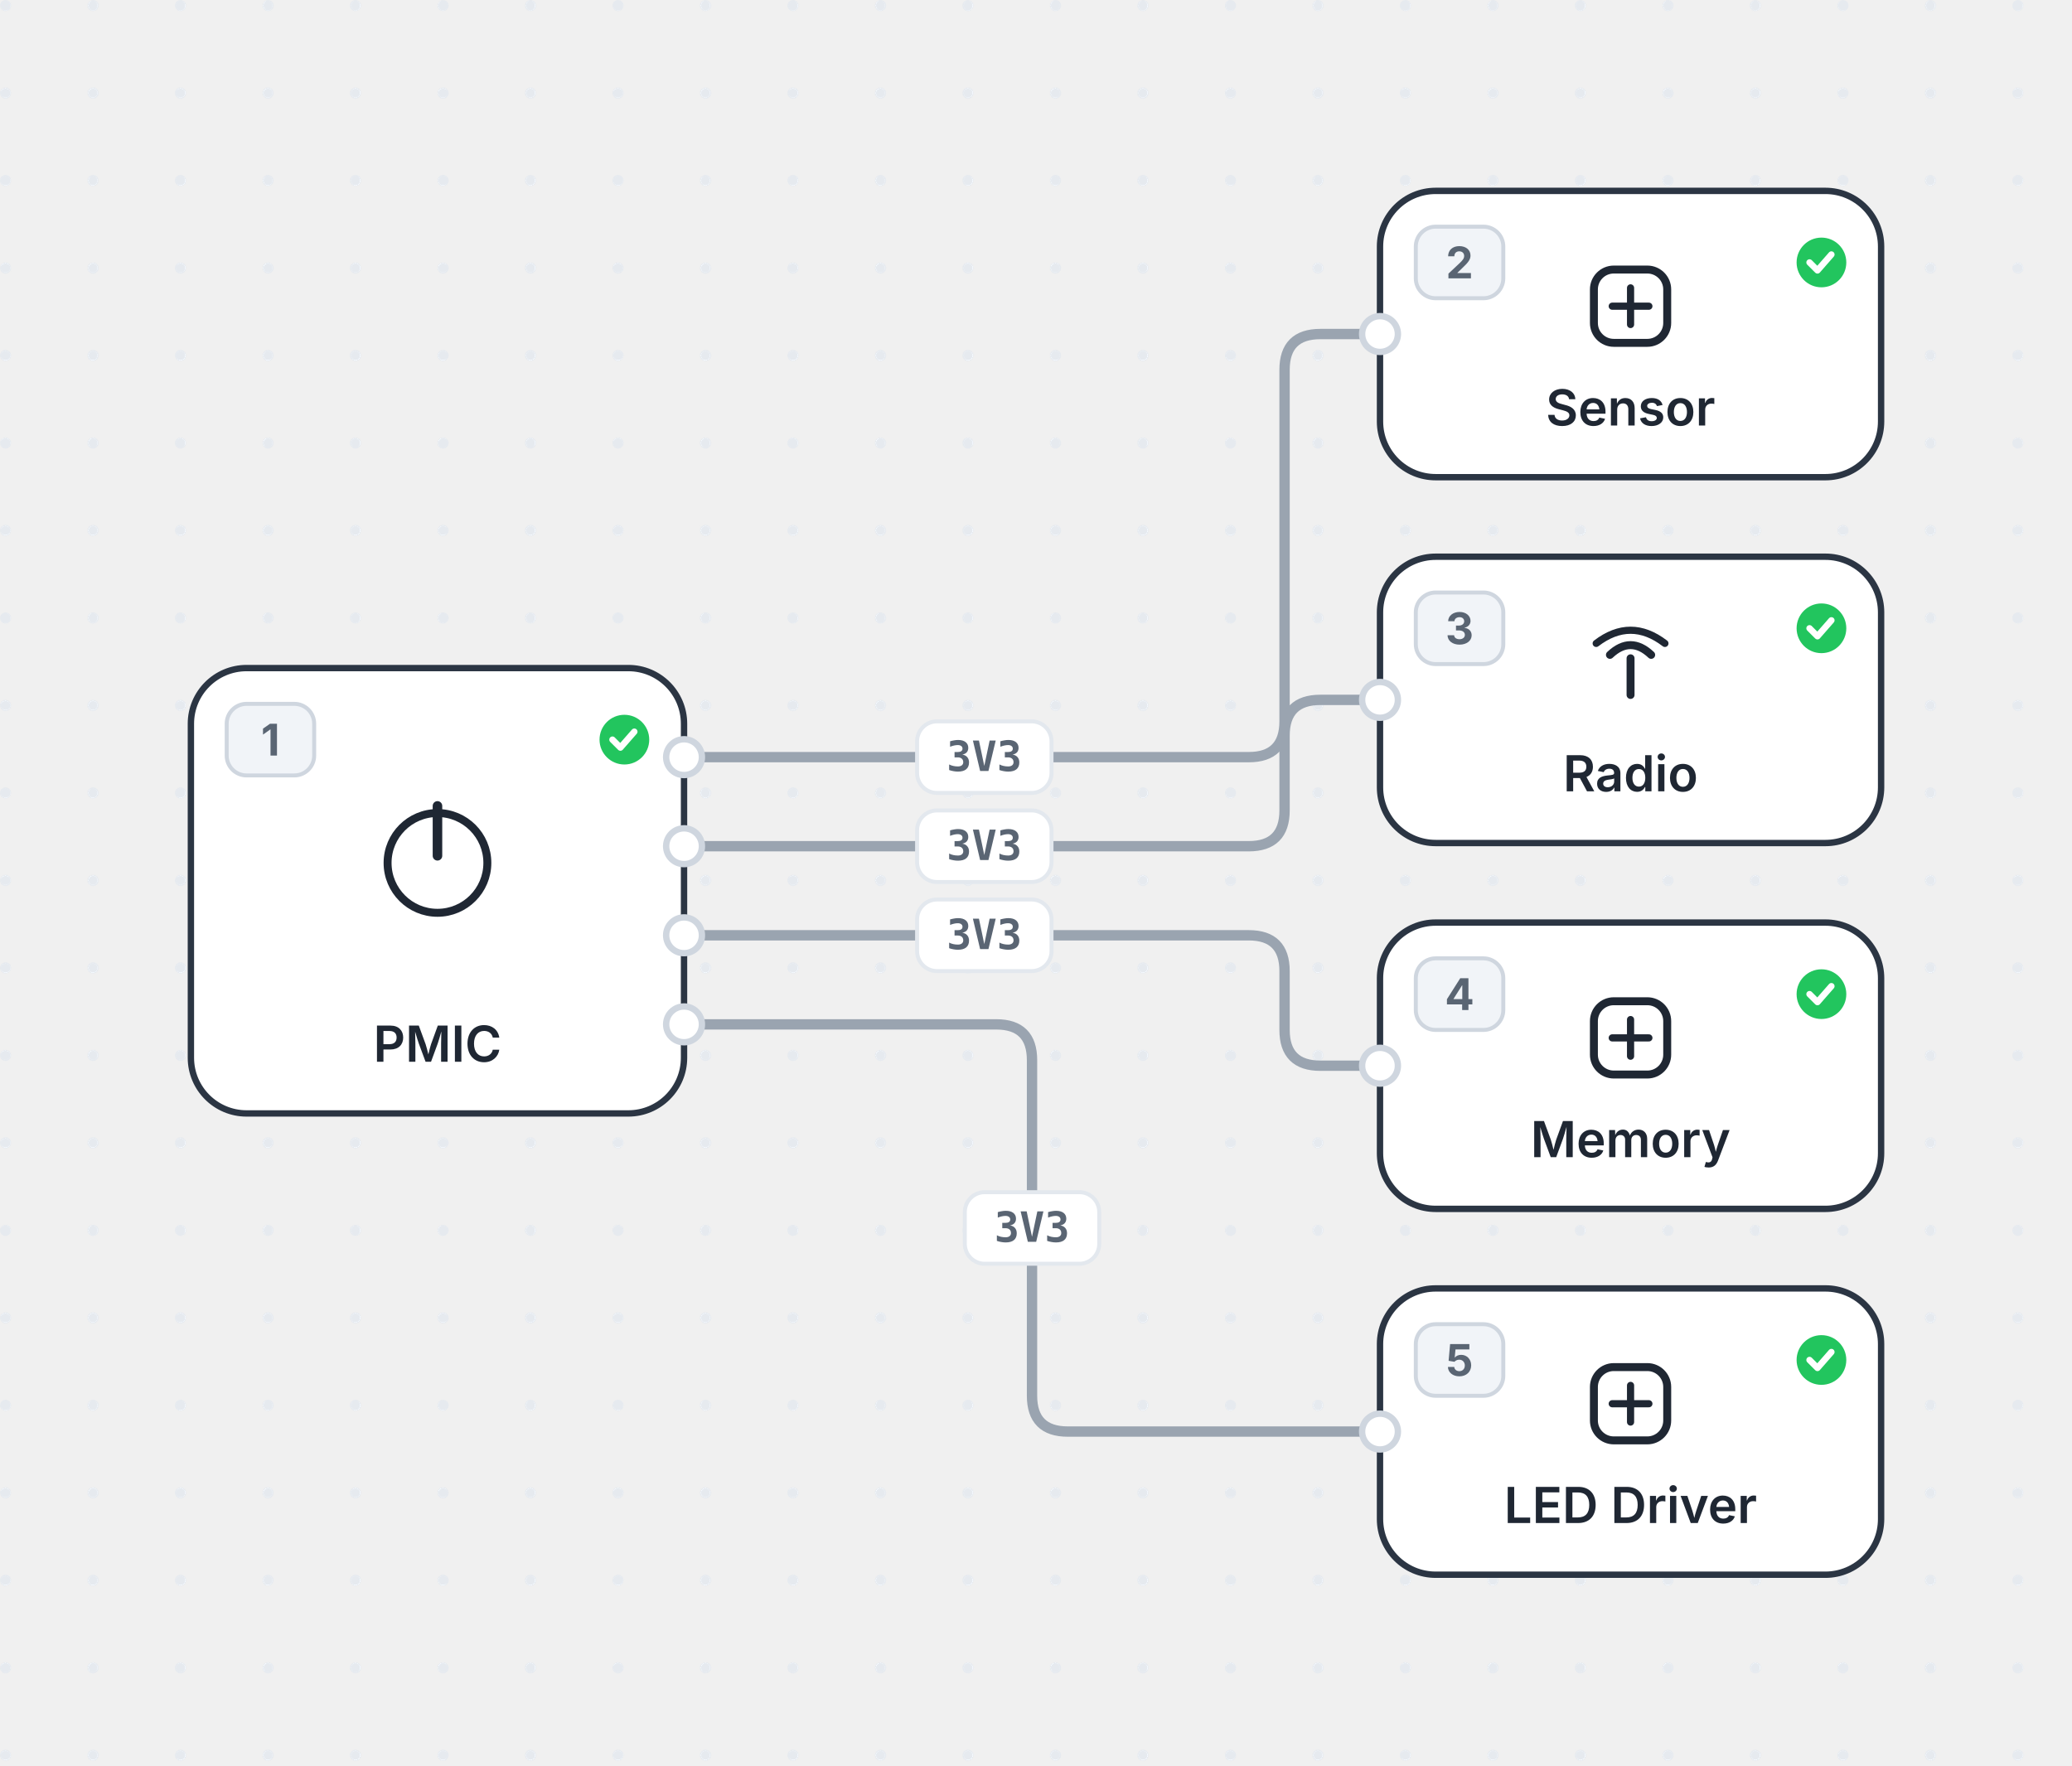
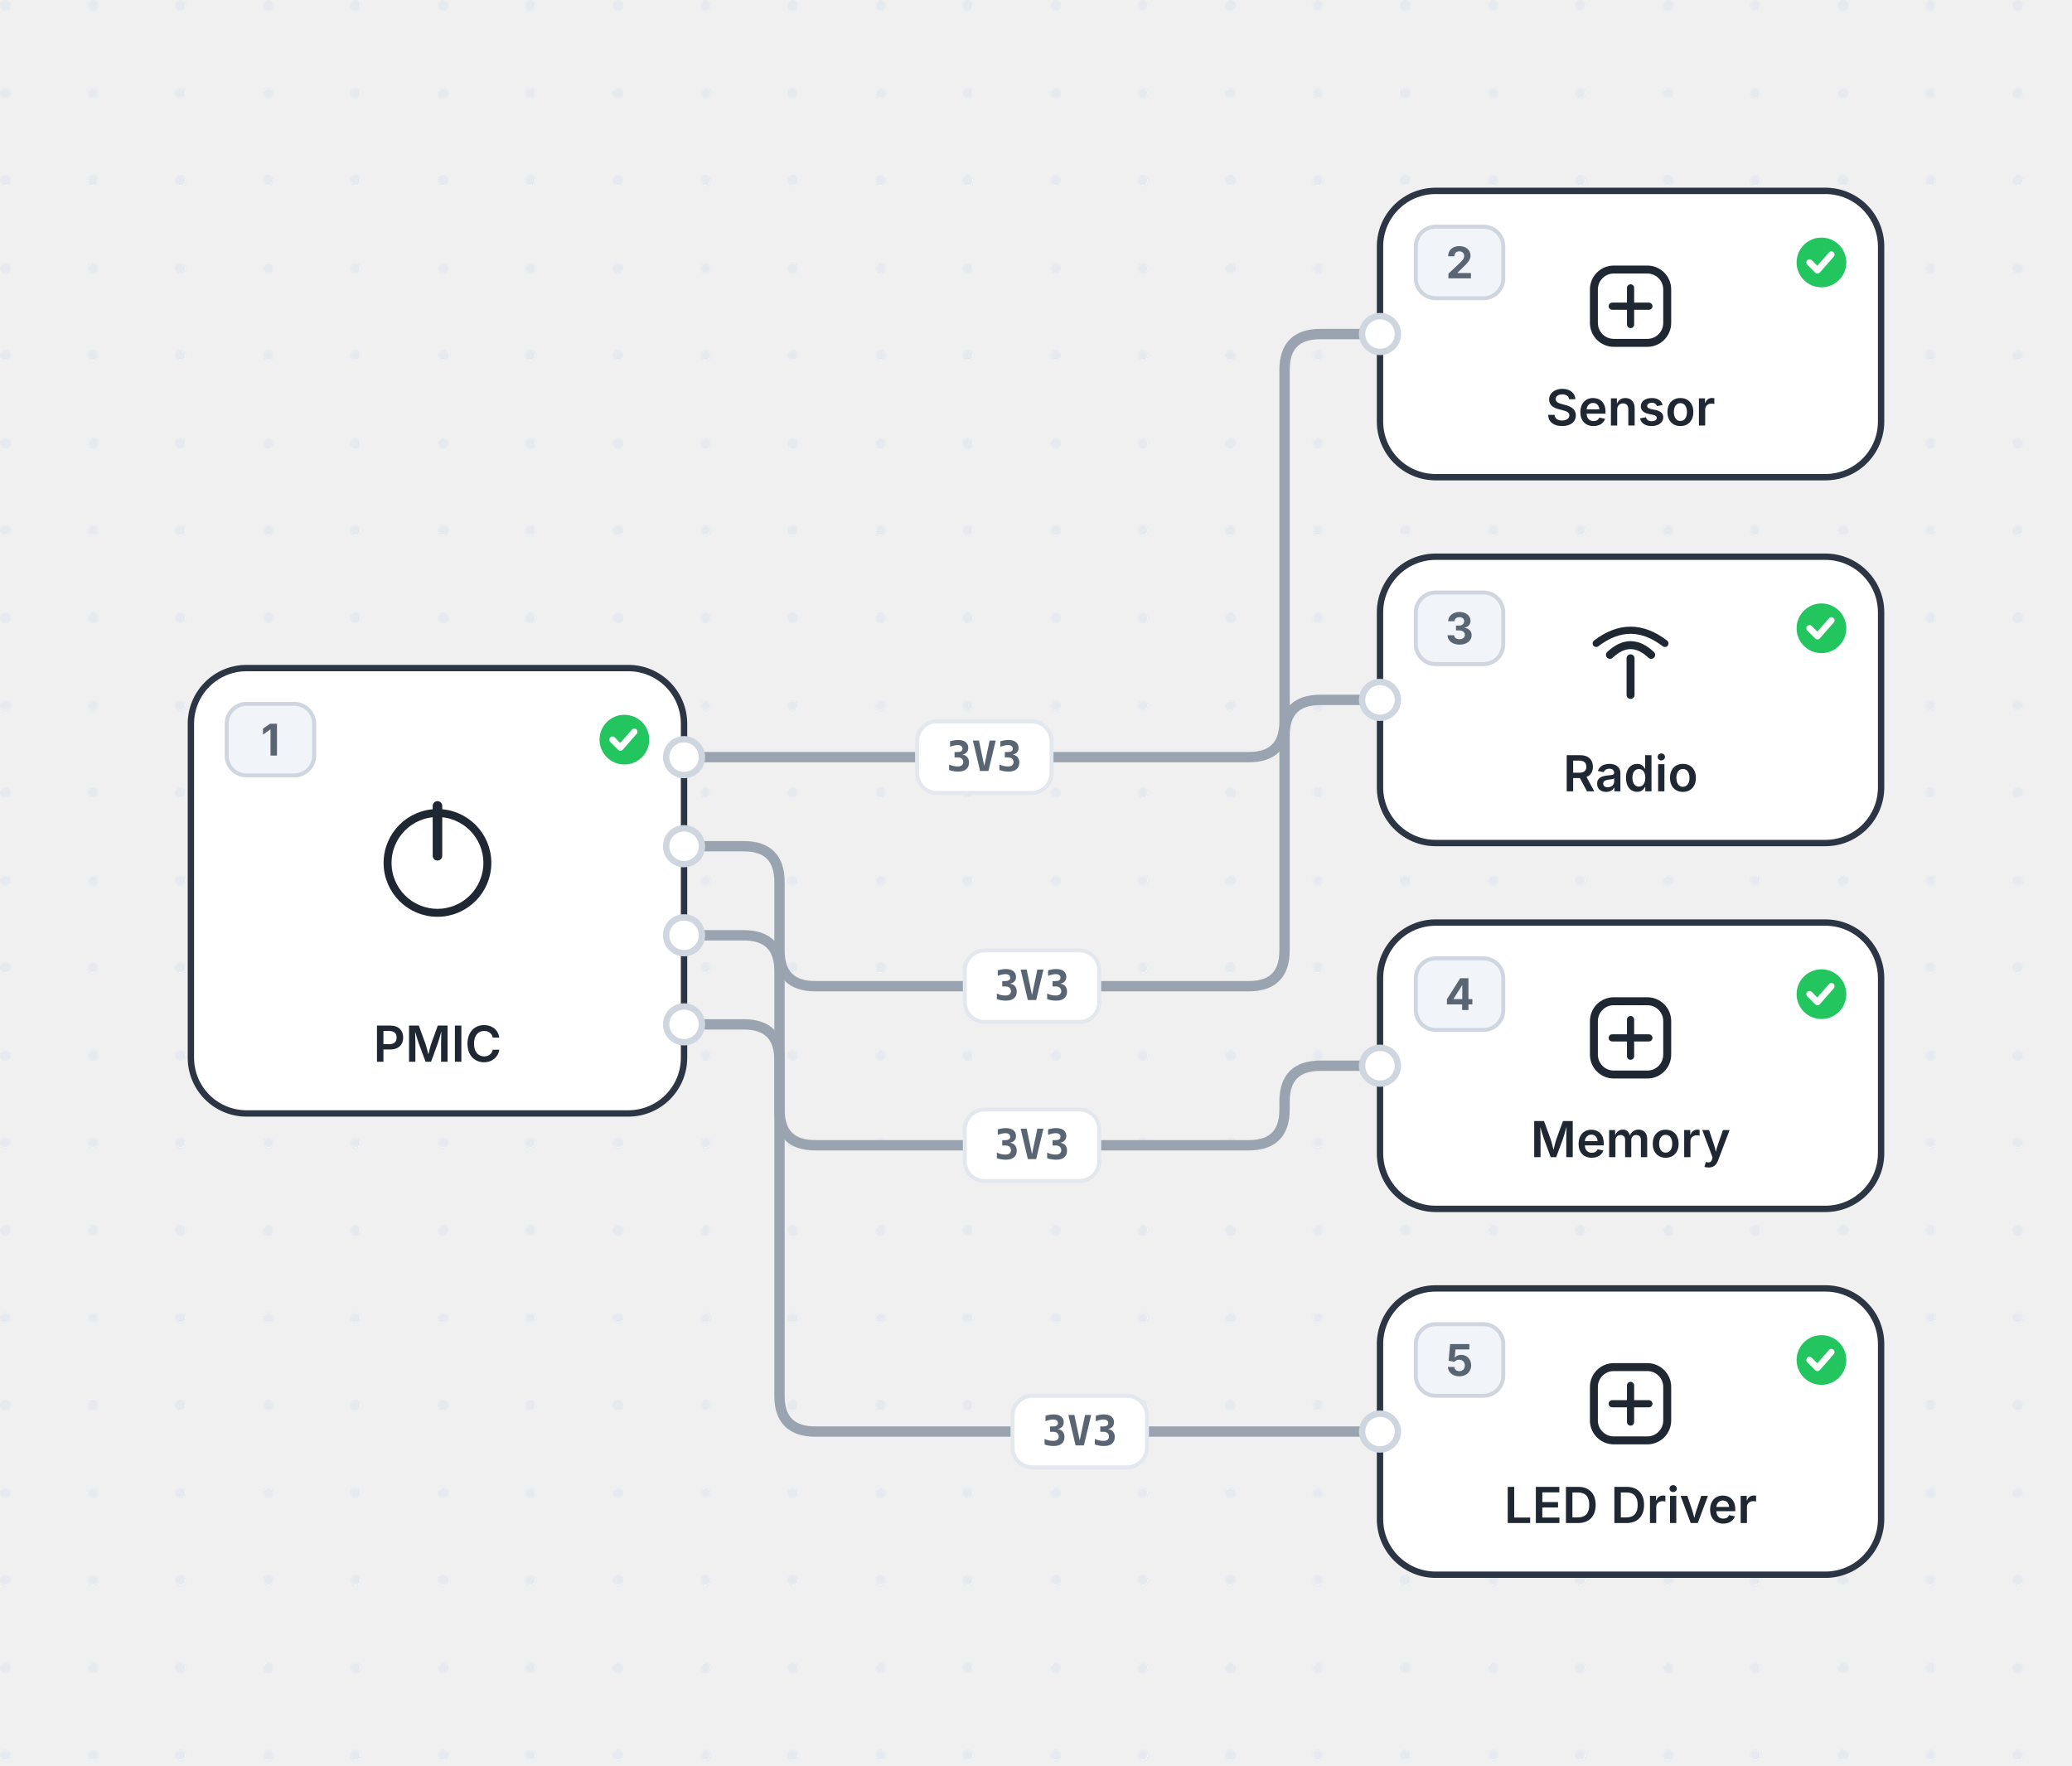
<svg xmlns="http://www.w3.org/2000/svg" width="521" height="444" viewBox="0 0 521 444">
  <defs>
    <pattern id="dots" width="22" height="22" patternUnits="userSpaceOnUse">
      <circle cx="1.4" cy="1.4" r="1.4" fill="#e6eaef" />
    </pattern>
  </defs>
  <rect class="grid-bg" x="0" y="0" width="521" height="444" fill="url(#dots)" />
  <g transform="translate(-10,4)">
    <g data-system-connection-id="sensor_supply">
      <path class="wire" d="M 182 186.4 L 324 186.4 Q 333 186.4 333 177.4 L 333 89 Q 333 80 342 80 L 357 80" fill="none" stroke="#9aa4b0" stroke-width="2.6" stroke-linejoin="round" stroke-linecap="round" />
      <rect class="wlabel-bg" x="240.6" y="177.4" width="33.8" height="18" rx="5" fill="#fff" stroke="#e3e8ee" stroke-width="1" />
      <text class="wlabel-t" x="257.5" y="186.9" font-family="JetBrains Mono, monospace" font-size="10.5" font-weight="600" fill="#5a6573" text-anchor="middle" dominant-baseline="middle">3V3</text>
    </g>
    <g data-system-connection-id="radio_supply">
-       <path class="wire" d="M 182 208.8 L 324 208.8 Q 333 208.8 333 199.8 L 333 181 Q 333 172 342 172 L 357 172" fill="none" stroke="#9aa4b0" stroke-width="2.6" stroke-linejoin="round" stroke-linecap="round" />
-       <rect class="wlabel-bg" x="240.6" y="199.8" width="33.8" height="18" rx="5" fill="#fff" stroke="#e3e8ee" stroke-width="1" />
-       <text class="wlabel-t" x="257.5" y="209.3" font-family="JetBrains Mono, monospace" font-size="10.5" font-weight="600" fill="#5a6573" text-anchor="middle" dominant-baseline="middle">3V3</text>
+       <path class="wire" d="M 182 208.8 L 197 208.8 Q 206 208.8 206 217.8 L 206 235 Q 206 244 215 244 L 324 244 Q 333 244 333 235 L 333 181 Q 333 172 342 172 L 357 172" fill="none" stroke="#9aa4b0" stroke-width="2.6" stroke-linejoin="round" stroke-linecap="round" />
+       <rect class="wlabel-bg" x="252.6" y="235" width="33.8" height="18" rx="5" fill="#fff" stroke="#e3e8ee" stroke-width="1" />
+       <text class="wlabel-t" x="269.5" y="244.5" font-family="JetBrains Mono, monospace" font-size="10.5" font-weight="600" fill="#5a6573" text-anchor="middle" dominant-baseline="middle">3V3</text>
    </g>
    <g data-system-connection-id="memory_supply">
-       <path class="wire" d="M 182 231.2 L 324 231.2 Q 333 231.2 333 240.2 L 333 255 Q 333 264 342 264 L 357 264" fill="none" stroke="#9aa4b0" stroke-width="2.6" stroke-linejoin="round" stroke-linecap="round" />
-       <rect class="wlabel-bg" x="240.6" y="222.2" width="33.8" height="18" rx="5" fill="#fff" stroke="#e3e8ee" stroke-width="1" />
-       <text class="wlabel-t" x="257.5" y="231.7" font-family="JetBrains Mono, monospace" font-size="10.5" font-weight="600" fill="#5a6573" text-anchor="middle" dominant-baseline="middle">3V3</text>
+       <path class="wire" d="M 182 231.2 L 197 231.2 Q 206 231.2 206 240.2 L 206 275 Q 206 284 215 284 L 324 284 Q 333 284 333 275 L 333 273 Q 333 264 342 264 L 357 264" fill="none" stroke="#9aa4b0" stroke-width="2.6" stroke-linejoin="round" stroke-linecap="round" />
+       <rect class="wlabel-bg" x="252.6" y="275" width="33.8" height="18" rx="5" fill="#fff" stroke="#e3e8ee" stroke-width="1" />
+       <text class="wlabel-t" x="269.5" y="284.5" font-family="JetBrains Mono, monospace" font-size="10.5" font-weight="600" fill="#5a6573" text-anchor="middle" dominant-baseline="middle">3V3</text>
    </g>
    <g data-system-connection-id="led_driver_supply">
-       <path class="wire" d="M 182 253.6 L 260.5 253.6 Q 269.5 253.6 269.5 262.6 L 269.5 347 Q 269.5 356 278.5 356 L 357 356" fill="none" stroke="#9aa4b0" stroke-width="2.6" stroke-linejoin="round" stroke-linecap="round" />
-       <rect class="wlabel-bg" x="252.6" y="295.8" width="33.8" height="18" rx="5" fill="#fff" stroke="#e3e8ee" stroke-width="1" />
-       <text class="wlabel-t" x="269.5" y="305.3" font-family="JetBrains Mono, monospace" font-size="10.5" font-weight="600" fill="#5a6573" text-anchor="middle" dominant-baseline="middle">3V3</text>
+       <path class="wire" d="M 182 253.6 L 197 253.6 Q 206 253.6 206 262.6 L 206 347 Q 206 356 215 356 L 357 356" fill="none" stroke="#9aa4b0" stroke-width="2.6" stroke-linejoin="round" stroke-linecap="round" />
+       <rect class="wlabel-bg" x="264.6" y="347" width="33.8" height="18" rx="5" fill="#fff" stroke="#e3e8ee" stroke-width="1" />
+       <text class="wlabel-t" x="281.5" y="356.5" font-family="JetBrains Mono, monospace" font-size="10.5" font-weight="600" fill="#5a6573" text-anchor="middle" dominant-baseline="middle">3V3</text>
    </g>
    <g class="block" data-system-block-id="pmic" transform="translate(58,164)">
      <rect class="block-rect" width="124" height="112" rx="14" fill="#fff" stroke="#2b3543" stroke-width="1.6" />
      <rect class="numbadge" x="9" y="9" width="22" height="18" rx="5" fill="#f1f4f8" stroke="#cfd6df" stroke-width="1" />
      <text class="numbadge-t" x="20" y="22" font-family="Inter, sans-serif" font-size="11" font-weight="700" fill="#5a6573" text-anchor="middle">1</text>
      <circle class="status-dot" cx="109" cy="18" r="7" fill="#22c55e" stroke="#fff" stroke-width="1.5" />
      <path d="M 106 18 l 2 2 l 3.5 -4" stroke="#fff" stroke-width="1.6" fill="none" stroke-linecap="round" stroke-linejoin="round" />
      <circle cx="62" cy="49" r="12.544" fill="none" stroke="#1f2733" stroke-width="2" />
      <path d="M 62 34.664 v 12.544" stroke="#1f2733" stroke-width="2.4" stroke-linecap="round" />
      <text class="block-label" x="62" y="99" font-family="Inter, sans-serif" font-size="12.5" font-weight="600" fill="#1f2733" text-anchor="middle">PMIC</text>
      <circle class="port" data-system-port-id="vout_a" cx="124" cy="22.4" r="4.5" fill="#fff" stroke="#cfd6df" stroke-width="1.6" />
      <circle class="port" data-system-port-id="vout_b" cx="124" cy="44.8" r="4.5" fill="#fff" stroke="#cfd6df" stroke-width="1.6" />
      <circle class="port" data-system-port-id="vout_c" cx="124" cy="67.2" r="4.5" fill="#fff" stroke="#cfd6df" stroke-width="1.6" />
      <circle class="port" data-system-port-id="vout_d" cx="124" cy="89.6" r="4.5" fill="#fff" stroke="#cfd6df" stroke-width="1.6" />
    </g>
    <g class="block" data-system-block-id="sensor" transform="translate(357,44)">
      <rect class="block-rect" width="126" height="72" rx="14" fill="#fff" stroke="#2b3543" stroke-width="1.6" />
      <rect class="numbadge" x="9" y="9" width="22" height="18" rx="5" fill="#f1f4f8" stroke="#cfd6df" stroke-width="1" />
      <text class="numbadge-t" x="20" y="22" font-family="Inter, sans-serif" font-size="11" font-weight="700" fill="#5a6573" text-anchor="middle">2</text>
      <circle class="status-dot" cx="111" cy="18" r="7" fill="#22c55e" stroke="#fff" stroke-width="1.5" />
      <path d="M 108 18 l 2 2 l 3.5 -4" stroke="#fff" stroke-width="1.6" fill="none" stroke-linecap="round" stroke-linejoin="round" />
      <rect x="53.784" y="19.784" width="18.432" height="18.432" rx="5" fill="none" stroke="#1f2733" stroke-width="2" />
      <path d="M 58.392 29 h 9.216 M 63 24.392 v 9.216" stroke="#1f2733" stroke-width="1.8" stroke-linecap="round" />
      <text class="block-label" x="63" y="59" font-family="Inter, sans-serif" font-size="12.5" font-weight="600" fill="#1f2733" text-anchor="middle">Sensor</text>
      <circle class="port" data-system-port-id="sensor_vin" cx="0" cy="36" r="4.5" fill="#fff" stroke="#cfd6df" stroke-width="1.6" />
    </g>
    <g class="block" data-system-block-id="radio" transform="translate(357,136)">
      <rect class="block-rect" width="126" height="72" rx="14" fill="#fff" stroke="#2b3543" stroke-width="1.6" />
      <rect class="numbadge" x="9" y="9" width="22" height="18" rx="5" fill="#f1f4f8" stroke="#cfd6df" stroke-width="1" />
      <text class="numbadge-t" x="20" y="22" font-family="Inter, sans-serif" font-size="11" font-weight="700" fill="#5a6573" text-anchor="middle">3</text>
      <circle class="status-dot" cx="111" cy="18" r="7" fill="#22c55e" stroke="#fff" stroke-width="1.5" />
      <path d="M 108 18 l 2 2 l 3.5 -4" stroke="#fff" stroke-width="1.6" fill="none" stroke-linecap="round" stroke-linejoin="round" />
      <path d="M 63 34.76 V 25.544" stroke="#1f2733" stroke-width="2" stroke-linecap="round" />
      <path d="M 57.816 24.68 Q 63 19.784 68.184 24.68" fill="none" stroke="#1f2733" stroke-width="2" stroke-linecap="round" />
      <path d="M 54.36 21.8 Q 63 15.176 71.64 21.8" fill="none" stroke="#1f2733" stroke-width="1.8" stroke-linecap="round" />
      <text class="block-label" x="63" y="59" font-family="Inter, sans-serif" font-size="12.5" font-weight="600" fill="#1f2733" text-anchor="middle">Radio</text>
      <circle class="port" data-system-port-id="radio_vin" cx="0" cy="36" r="4.5" fill="#fff" stroke="#cfd6df" stroke-width="1.6" />
    </g>
    <g class="block" data-system-block-id="memory" transform="translate(357,228)">
      <rect class="block-rect" width="126" height="72" rx="14" fill="#fff" stroke="#2b3543" stroke-width="1.6" />
      <rect class="numbadge" x="9" y="9" width="22" height="18" rx="5" fill="#f1f4f8" stroke="#cfd6df" stroke-width="1" />
      <text class="numbadge-t" x="20" y="22" font-family="Inter, sans-serif" font-size="11" font-weight="700" fill="#5a6573" text-anchor="middle">4</text>
      <circle class="status-dot" cx="111" cy="18" r="7" fill="#22c55e" stroke="#fff" stroke-width="1.5" />
      <path d="M 108 18 l 2 2 l 3.5 -4" stroke="#fff" stroke-width="1.6" fill="none" stroke-linecap="round" stroke-linejoin="round" />
      <rect x="53.784" y="19.784" width="18.432" height="18.432" rx="5" fill="none" stroke="#1f2733" stroke-width="2" />
      <path d="M 58.392 29 h 9.216 M 63 24.392 v 9.216" stroke="#1f2733" stroke-width="1.8" stroke-linecap="round" />
      <text class="block-label" x="63" y="59" font-family="Inter, sans-serif" font-size="12.5" font-weight="600" fill="#1f2733" text-anchor="middle">Memory</text>
      <circle class="port" data-system-port-id="memory_vin" cx="0" cy="36" r="4.5" fill="#fff" stroke="#cfd6df" stroke-width="1.6" />
    </g>
    <g class="block" data-system-block-id="led_driver" transform="translate(357,320)">
      <rect class="block-rect" width="126" height="72" rx="14" fill="#fff" stroke="#2b3543" stroke-width="1.6" />
      <rect class="numbadge" x="9" y="9" width="22" height="18" rx="5" fill="#f1f4f8" stroke="#cfd6df" stroke-width="1" />
      <text class="numbadge-t" x="20" y="22" font-family="Inter, sans-serif" font-size="11" font-weight="700" fill="#5a6573" text-anchor="middle">5</text>
      <circle class="status-dot" cx="111" cy="18" r="7" fill="#22c55e" stroke="#fff" stroke-width="1.5" />
      <path d="M 108 18 l 2 2 l 3.5 -4" stroke="#fff" stroke-width="1.6" fill="none" stroke-linecap="round" stroke-linejoin="round" />
      <rect x="53.784" y="19.784" width="18.432" height="18.432" rx="5" fill="none" stroke="#1f2733" stroke-width="2" />
      <path d="M 58.392 29 h 9.216 M 63 24.392 v 9.216" stroke="#1f2733" stroke-width="1.8" stroke-linecap="round" />
      <text class="block-label" x="63" y="59" font-family="Inter, sans-serif" font-size="12.5" font-weight="600" fill="#1f2733" text-anchor="middle">LED Driver</text>
      <circle class="port" data-system-port-id="led_driver_vin" cx="0" cy="36" r="4.5" fill="#fff" stroke="#cfd6df" stroke-width="1.6" />
    </g>
  </g>
</svg>
